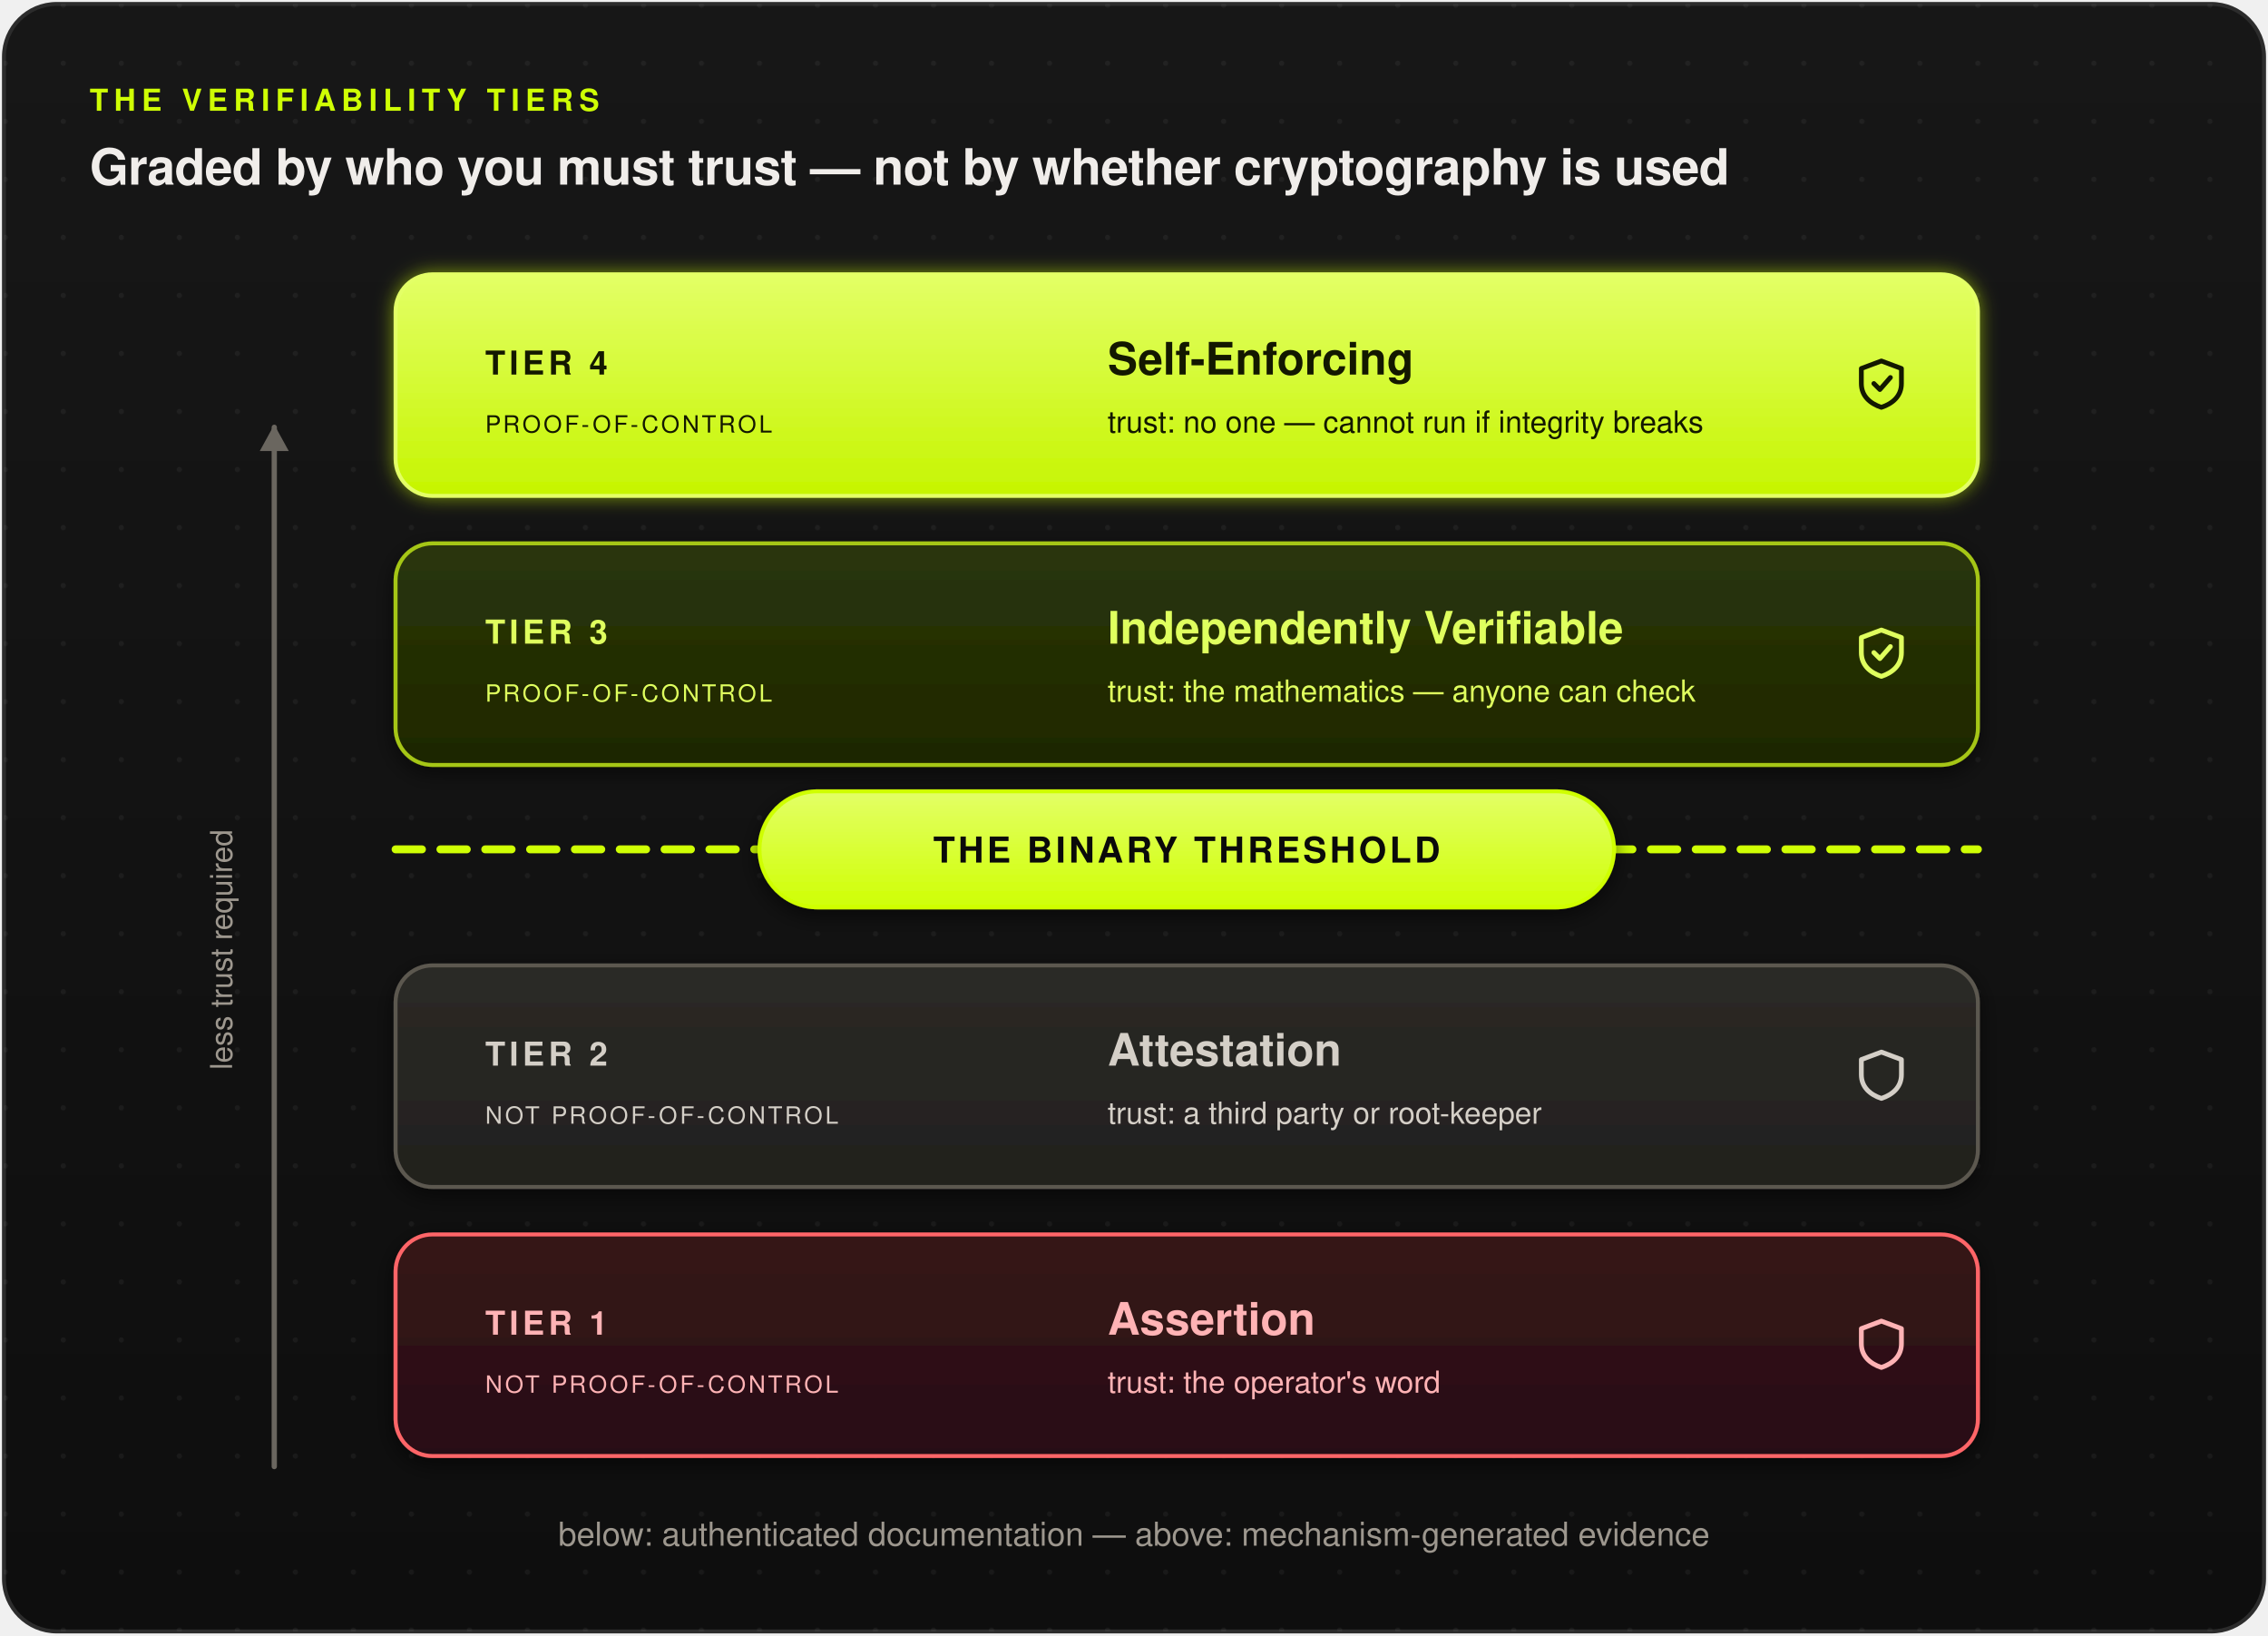
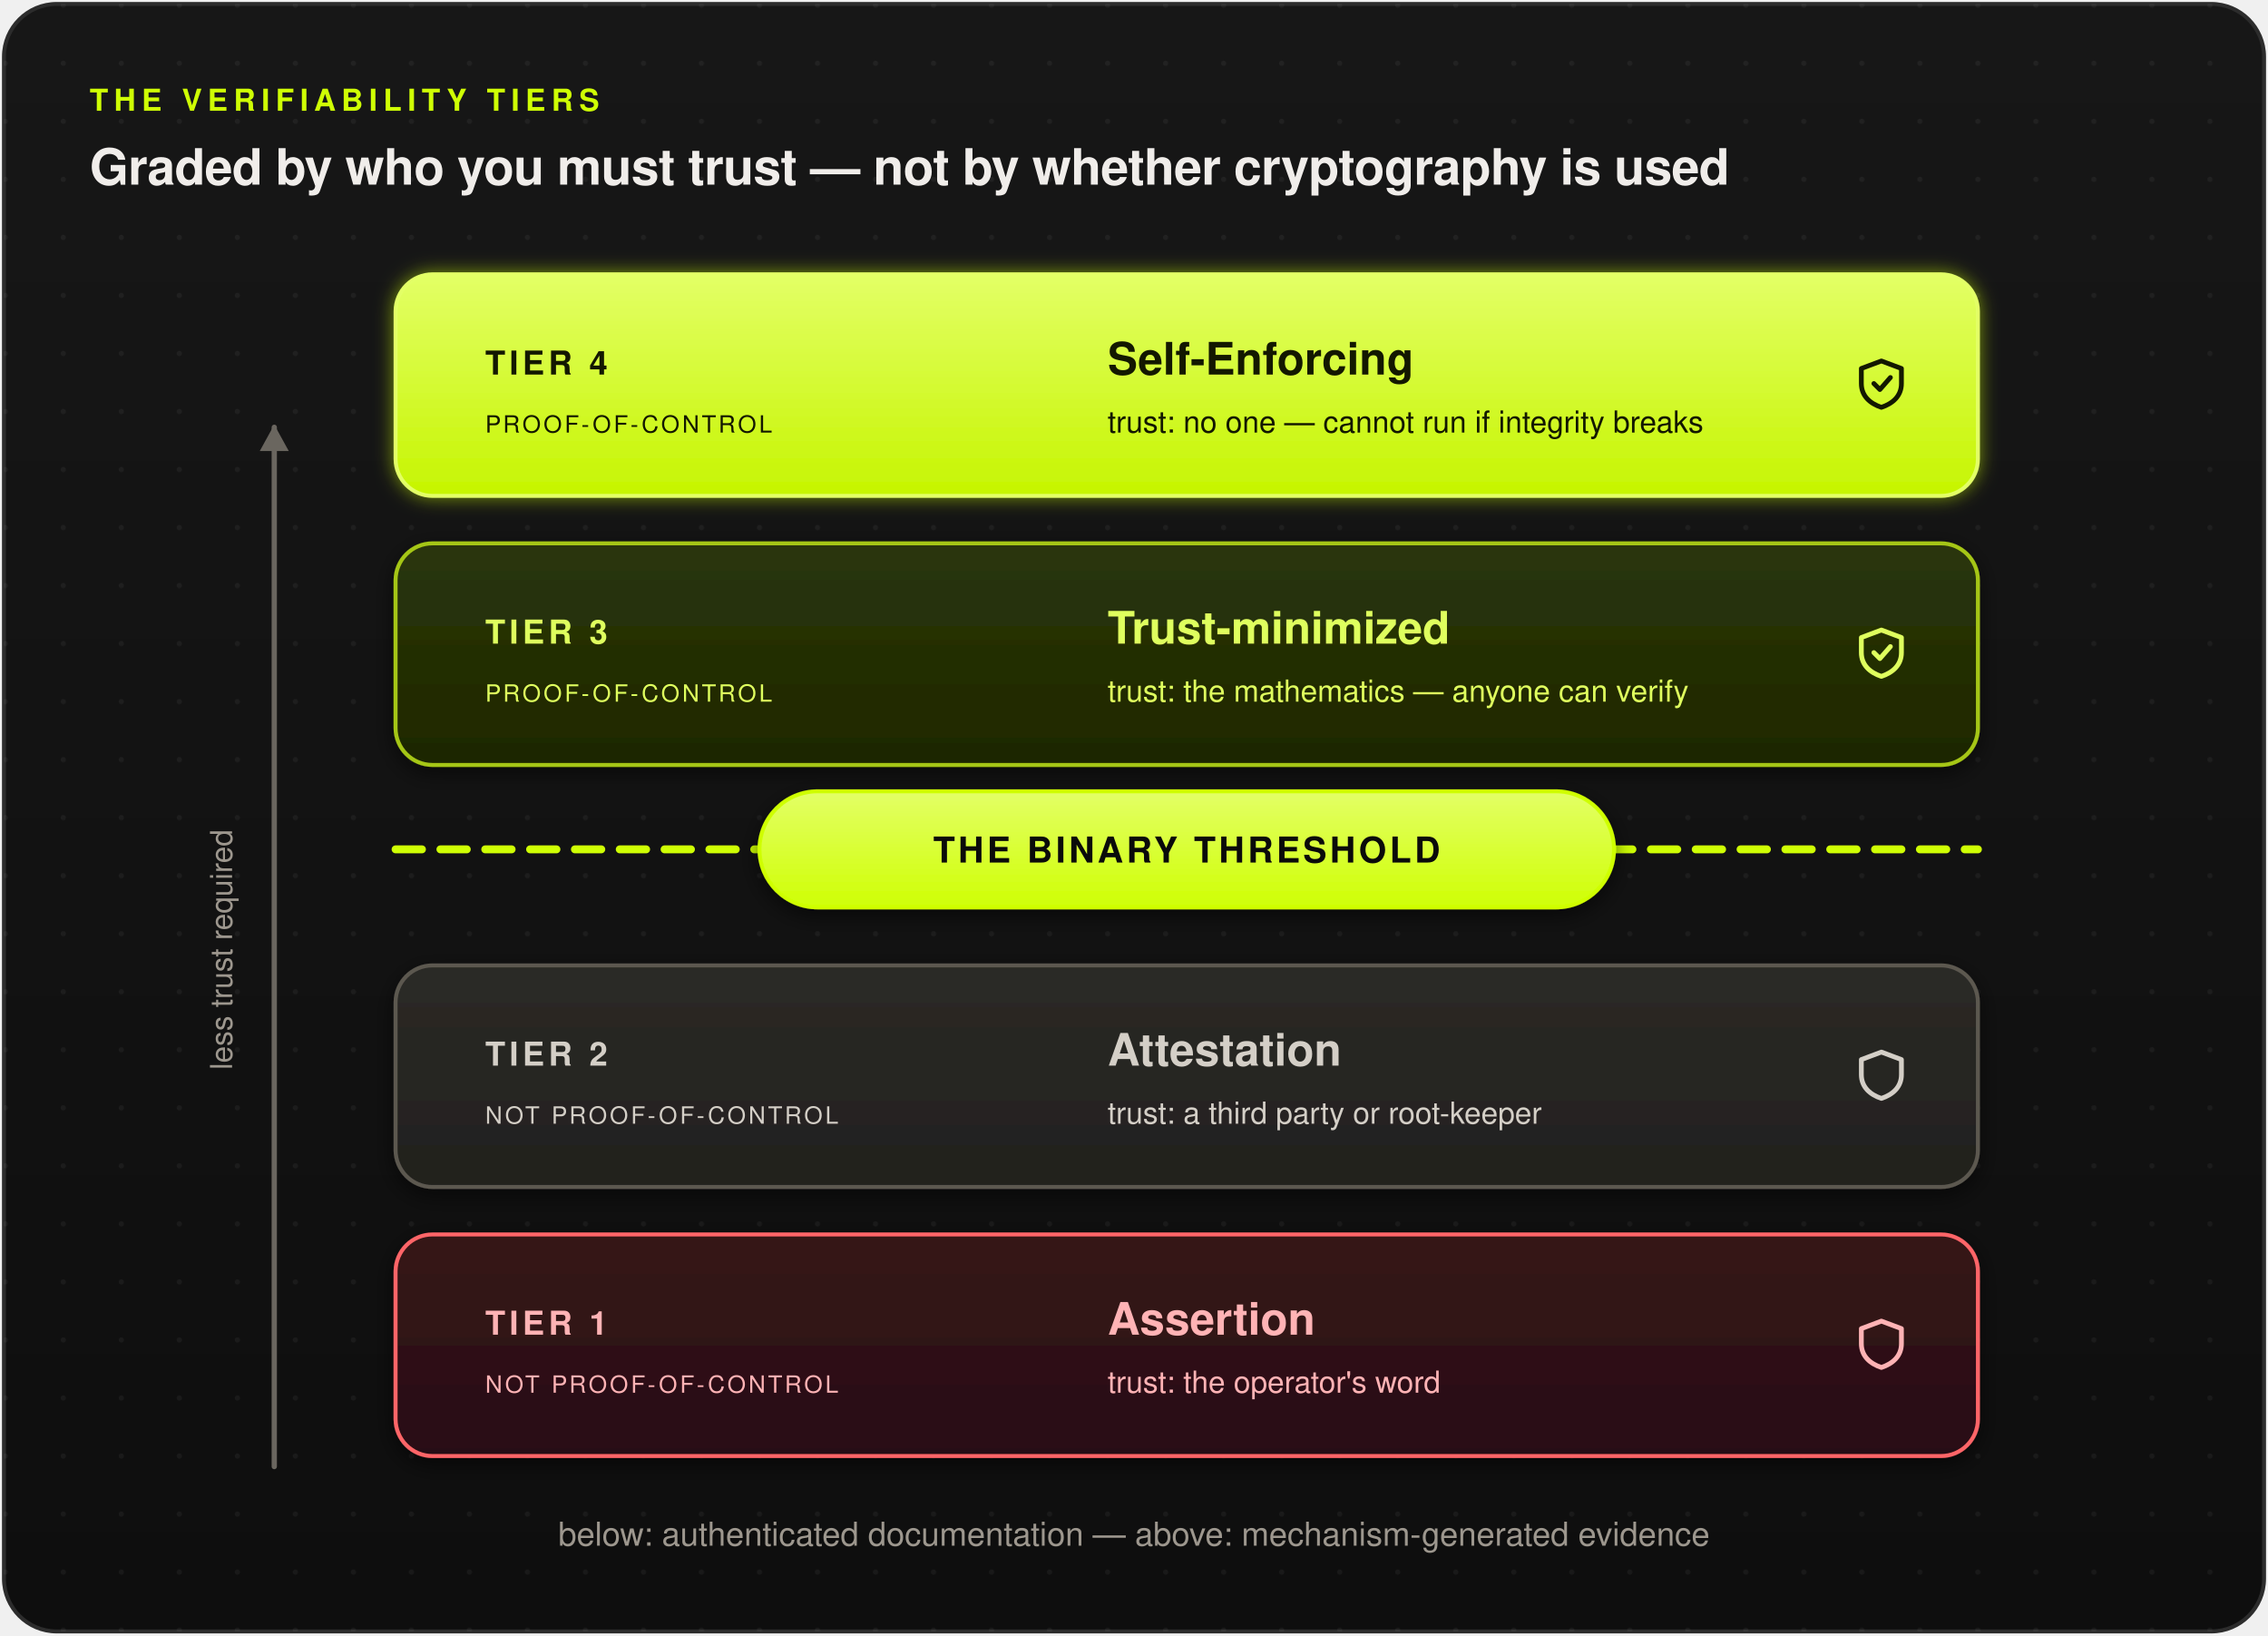
<svg xmlns="http://www.w3.org/2000/svg" width="860" height="620" viewBox="0 0 860 620" font-family="Montserrat,'Source Sans 3',-apple-system,'Segoe UI',Helvetica,Arial,sans-serif">
  <defs>
    <linearGradient id="gPanel" x1="0" y1="0" x2="0" y2="1">
      <stop offset="0" stop-color="#171717" />
      <stop offset="1" stop-color="#0e0e0e" />
    </linearGradient>
    <linearGradient id="gCard" x1="0" y1="0" x2="0" y2="1">
      <stop offset="0" stop-color="#242424" />
      <stop offset="1" stop-color="#1b1b1b" />
    </linearGradient>
    <linearGradient id="gWarm" x1="0" y1="0" x2="0" y2="1">
      <stop offset="0" stop-color="#2b2a26" />
      <stop offset="1" stop-color="#22211e" />
    </linearGradient>
    <linearGradient id="gLime" x1="0" y1="0" x2="0" y2="1">
      <stop offset="0" stop-color="#e3ff66" />
      <stop offset="1" stop-color="#c6f500" />
    </linearGradient>
    <linearGradient id="gTint" x1="0" y1="0" x2="0" y2="1">
      <stop offset="0" stop-color="#2a3608" />
      <stop offset="1" stop-color="#1e2704" />
    </linearGradient>
    <linearGradient id="gRed" x1="0" y1="0" x2="0" y2="1">
      <stop offset="0" stop-color="#361417" />
      <stop offset="1" stop-color="#280f12" />
    </linearGradient>
    <linearGradient id="gInk" x1="0" y1="0" x2="0" y2="1">
      <stop offset="0" stop-color="#e3ff66" />
      <stop offset="1" stop-color="#cfff04" />
    </linearGradient>
    <linearGradient id="gGate" x1="0" y1="0" x2="0" y2="1">
      <stop offset="0" stop-color="#222222" />
      <stop offset="1" stop-color="#151515" />
    </linearGradient>
    <filter id="fShadow" x="-30%" y="-30%" width="160%" height="170%">
      <feDropShadow dx="0" dy="2.5" stdDeviation="4" flood-color="#000000" flood-opacity="0.55" />
    </filter>
    <filter id="fGlow" x="-60%" y="-60%" width="220%" height="220%">
      <feDropShadow dx="0" dy="0" stdDeviation="3.5" flood-color="#cfff04" flood-opacity="0.55" />
    </filter>
    <pattern id="pGrid" width="22" height="22" patternUnits="userSpaceOnUse">
      <circle cx="2" cy="2" r="1" fill="#ffffff" opacity="0.05" />
    </pattern>
  </defs>
  <rect x="1.5" y="1.5" width="857" height="617" rx="20" fill="url(#gPanel)" stroke="#2c2c2c" stroke-width="1.5" />
  <rect x="1.5" y="1.5" width="857" height="617" rx="20" fill="url(#pGrid)" />
  <text x="34" y="42" font-size="11.5" font-weight="700" letter-spacing="2.2" fill="#cfff04">THE VERIFIABILITY TIERS</text>
  <text x="34" y="70" font-size="19" font-weight="700" letter-spacing="-0.2" fill="#f0edea">Graded by who you must trust — not by whether cryptography is used</text>
  <rect x="150" y="104" width="600" height="84" rx="14" fill="url(#gLime)" stroke="#e3ff66" stroke-width="1.5" filter="url(#fGlow)" />
  <text x="184" y="142" font-size="12.5" fill="#131800" text-anchor="start" font-weight="700" letter-spacing="1.5">TIER 4</text>
  <text x="184" y="164" font-size="9" fill="#131800" text-anchor="start" letter-spacing="1.0">PROOF-OF-CONTROL</text>
  <text x="420" y="142" font-size="17" fill="#131800" text-anchor="start" font-weight="700">Self-Enforcing</text>
  <text x="420" y="164" font-size="11.5" fill="#131800" text-anchor="start">trust: no one — cannot run if integrity breaks</text>
  <g transform="translate(702,134) scale(0.95)" fill="none" stroke="#131800" stroke-width="1.9" stroke-linecap="round" stroke-linejoin="round">
    <path d="M12 3 L20 6 V12 C20 17 16.5 20 12 21.5 C7.5 20 4 17 4 12 V6 Z" />
    <path d="M9 12 L11.4 14.4 L15.6 9.6" />
  </g>
  <rect x="150" y="206" width="600" height="84" rx="14" fill="url(#gTint)" stroke="#a5c614" stroke-width="1.5" filter="url(#fShadow)" />
  <text x="184" y="244" font-size="12.5" fill="#dfff5e" text-anchor="start" font-weight="700" letter-spacing="1.5">TIER 3</text>
  <text x="184" y="266" font-size="9" fill="#dfff5e" text-anchor="start" letter-spacing="1.0">PROOF-OF-CONTROL</text>
-   <text x="420" y="244" font-size="17" fill="#dfff5e" text-anchor="start" font-weight="700">Independently Verifiable</text>
-   <text x="420" y="266" font-size="11.5" fill="#dfff5e" text-anchor="start">trust: the mathematics — anyone can check</text>
+   <text x="420" y="244" font-size="17" fill="#dfff5e" text-anchor="start" font-weight="700">Trust-minimized</text>
+   <text x="420" y="266" font-size="11.5" fill="#dfff5e" text-anchor="start">trust: the mathematics — anyone can verify</text>
  <g transform="translate(702,236) scale(0.95)" fill="none" stroke="#dfff5e" stroke-width="1.9" stroke-linecap="round" stroke-linejoin="round">
    <path d="M12 3 L20 6 V12 C20 17 16.5 20 12 21.5 C7.5 20 4 17 4 12 V6 Z" />
    <path d="M9 12 L11.4 14.4 L15.6 9.6" />
  </g>
  <rect x="150" y="366" width="600" height="84" rx="14" fill="url(#gWarm)" stroke="#5c5850" stroke-width="1.5" filter="url(#fShadow)" />
  <text x="184" y="404" font-size="12.5" fill="#d4cfc7" text-anchor="start" font-weight="700" letter-spacing="1.5">TIER 2</text>
  <text x="184" y="426" font-size="9" fill="#d4cfc7" text-anchor="start" letter-spacing="1.0">NOT PROOF-OF-CONTROL</text>
  <text x="420" y="404" font-size="17" fill="#d4cfc7" text-anchor="start" font-weight="700">Attestation</text>
  <text x="420" y="426" font-size="11.5" fill="#d4cfc7" text-anchor="start">trust: a third party or root-keeper</text>
  <g transform="translate(702,396) scale(0.95)" fill="none" stroke="#d4cfc7" stroke-width="1.9" stroke-linecap="round" stroke-linejoin="round">
    <path d="M12 3 L20 6 V12 C20 17 16.5 20 12 21.5 C7.5 20 4 17 4 12 V6 Z" />
  </g>
  <rect x="150" y="468" width="600" height="84" rx="14" fill="url(#gRed)" stroke="#ff6568" stroke-width="1.5" filter="url(#fShadow)" />
  <text x="184" y="506" font-size="12.5" fill="#ffb3b5" text-anchor="start" font-weight="700" letter-spacing="1.5">TIER 1</text>
  <text x="184" y="528" font-size="9" fill="#ffb3b5" text-anchor="start" letter-spacing="1.0">NOT PROOF-OF-CONTROL</text>
  <text x="420" y="506" font-size="17" fill="#ffb3b5" text-anchor="start" font-weight="700">Assertion</text>
  <text x="420" y="528" font-size="11.5" fill="#ffb3b5" text-anchor="start">trust: the operator's word</text>
  <g transform="translate(702,498) scale(0.95)" fill="none" stroke="#ffb3b5" stroke-width="1.9" stroke-linecap="round" stroke-linejoin="round">
    <path d="M12 3 L20 6 V12 C20 17 16.5 20 12 21.5 C7.5 20 4 17 4 12 V6 Z" />
  </g>
  <line x1="104" y1="556" x2="104" y2="162" stroke="#6a665f" stroke-width="2" stroke-linecap="round" />
  <polygon points="104,161 98.5,171 109.5,171" fill="#6a665f" />
  <text x="88" y="360" font-size="11.5" fill="#9d978e" text-anchor="middle" transform="rotate(-90 88 360)">less trust required</text>
  <line x1="150" y1="322" x2="750" y2="322" stroke="#cfff04" stroke-width="3" stroke-dasharray="10 7" stroke-linecap="round" />
  <rect x="288" y="300" width="324" height="44" rx="22" fill="url(#gInk)" stroke="#cfff04" stroke-width="1.5" filter="url(#fShadow)" />
  <text x="450" y="327" font-size="13.5" fill="#0a0a0a" text-anchor="middle" font-weight="700" letter-spacing="1.2">THE BINARY THRESHOLD</text>
  <text x="430.0" y="586" font-size="12.5" fill="#9d978e" text-anchor="middle">below: authenticated documentation — above: mechanism-generated evidence</text>
</svg>
